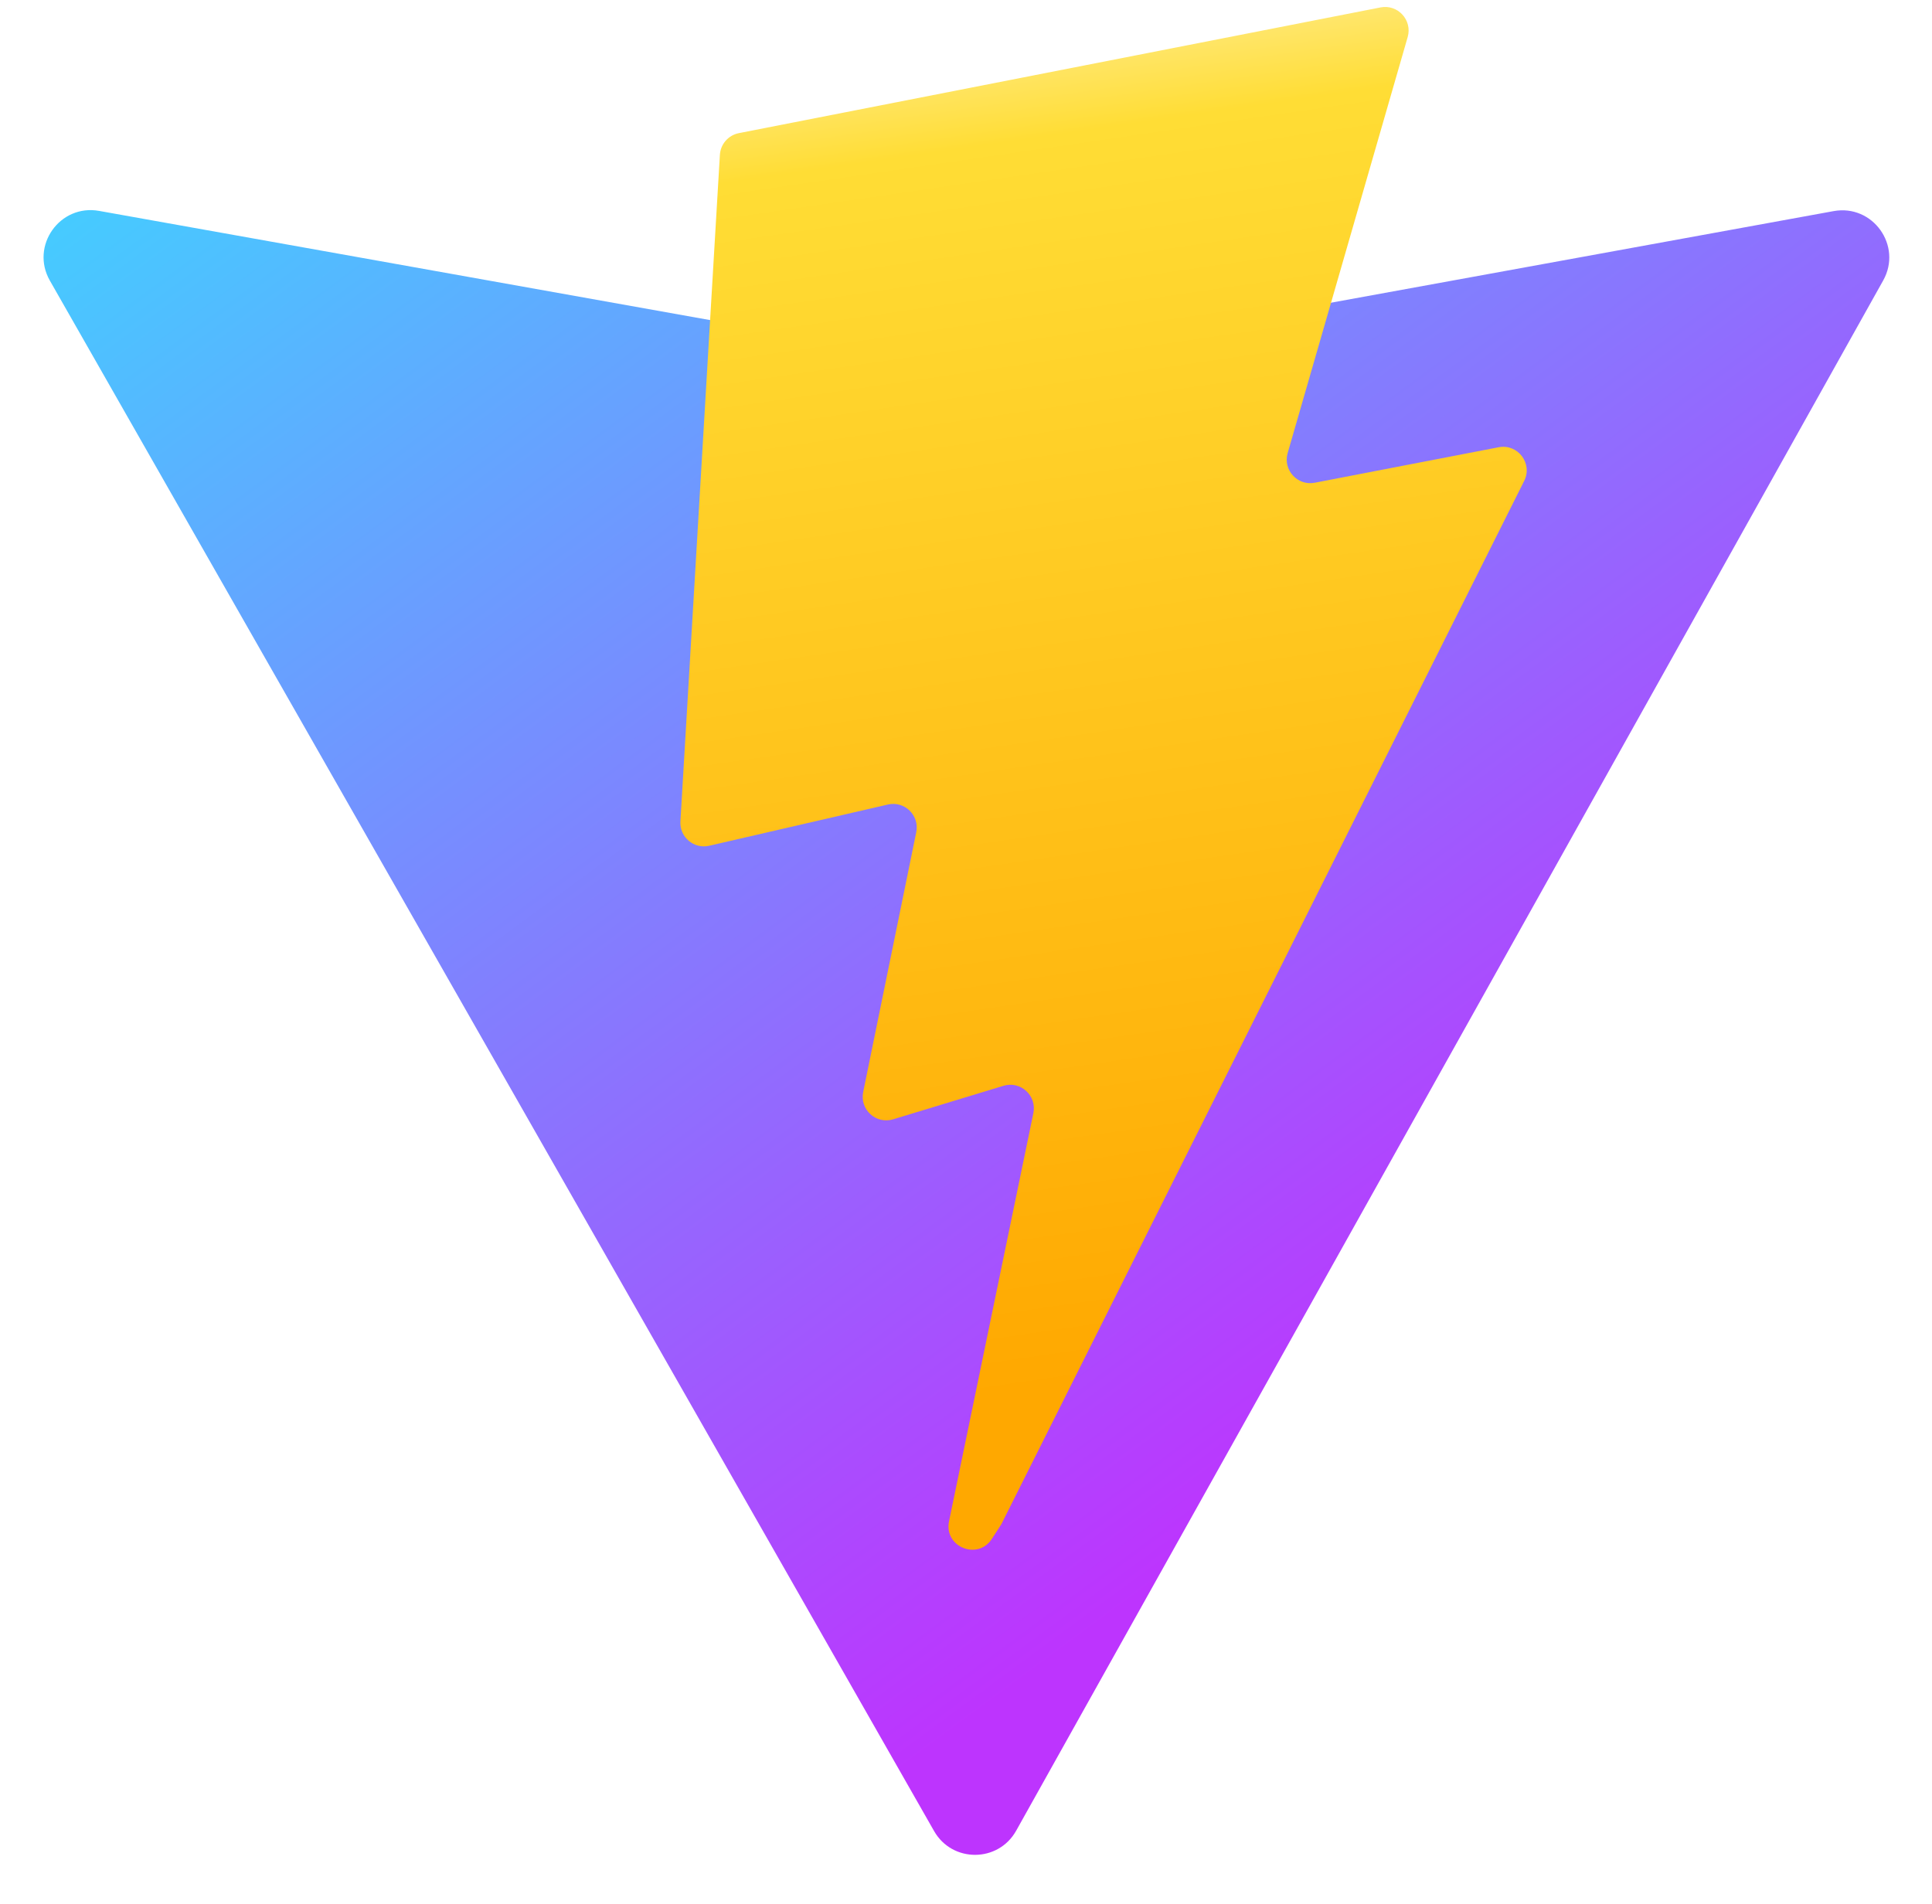
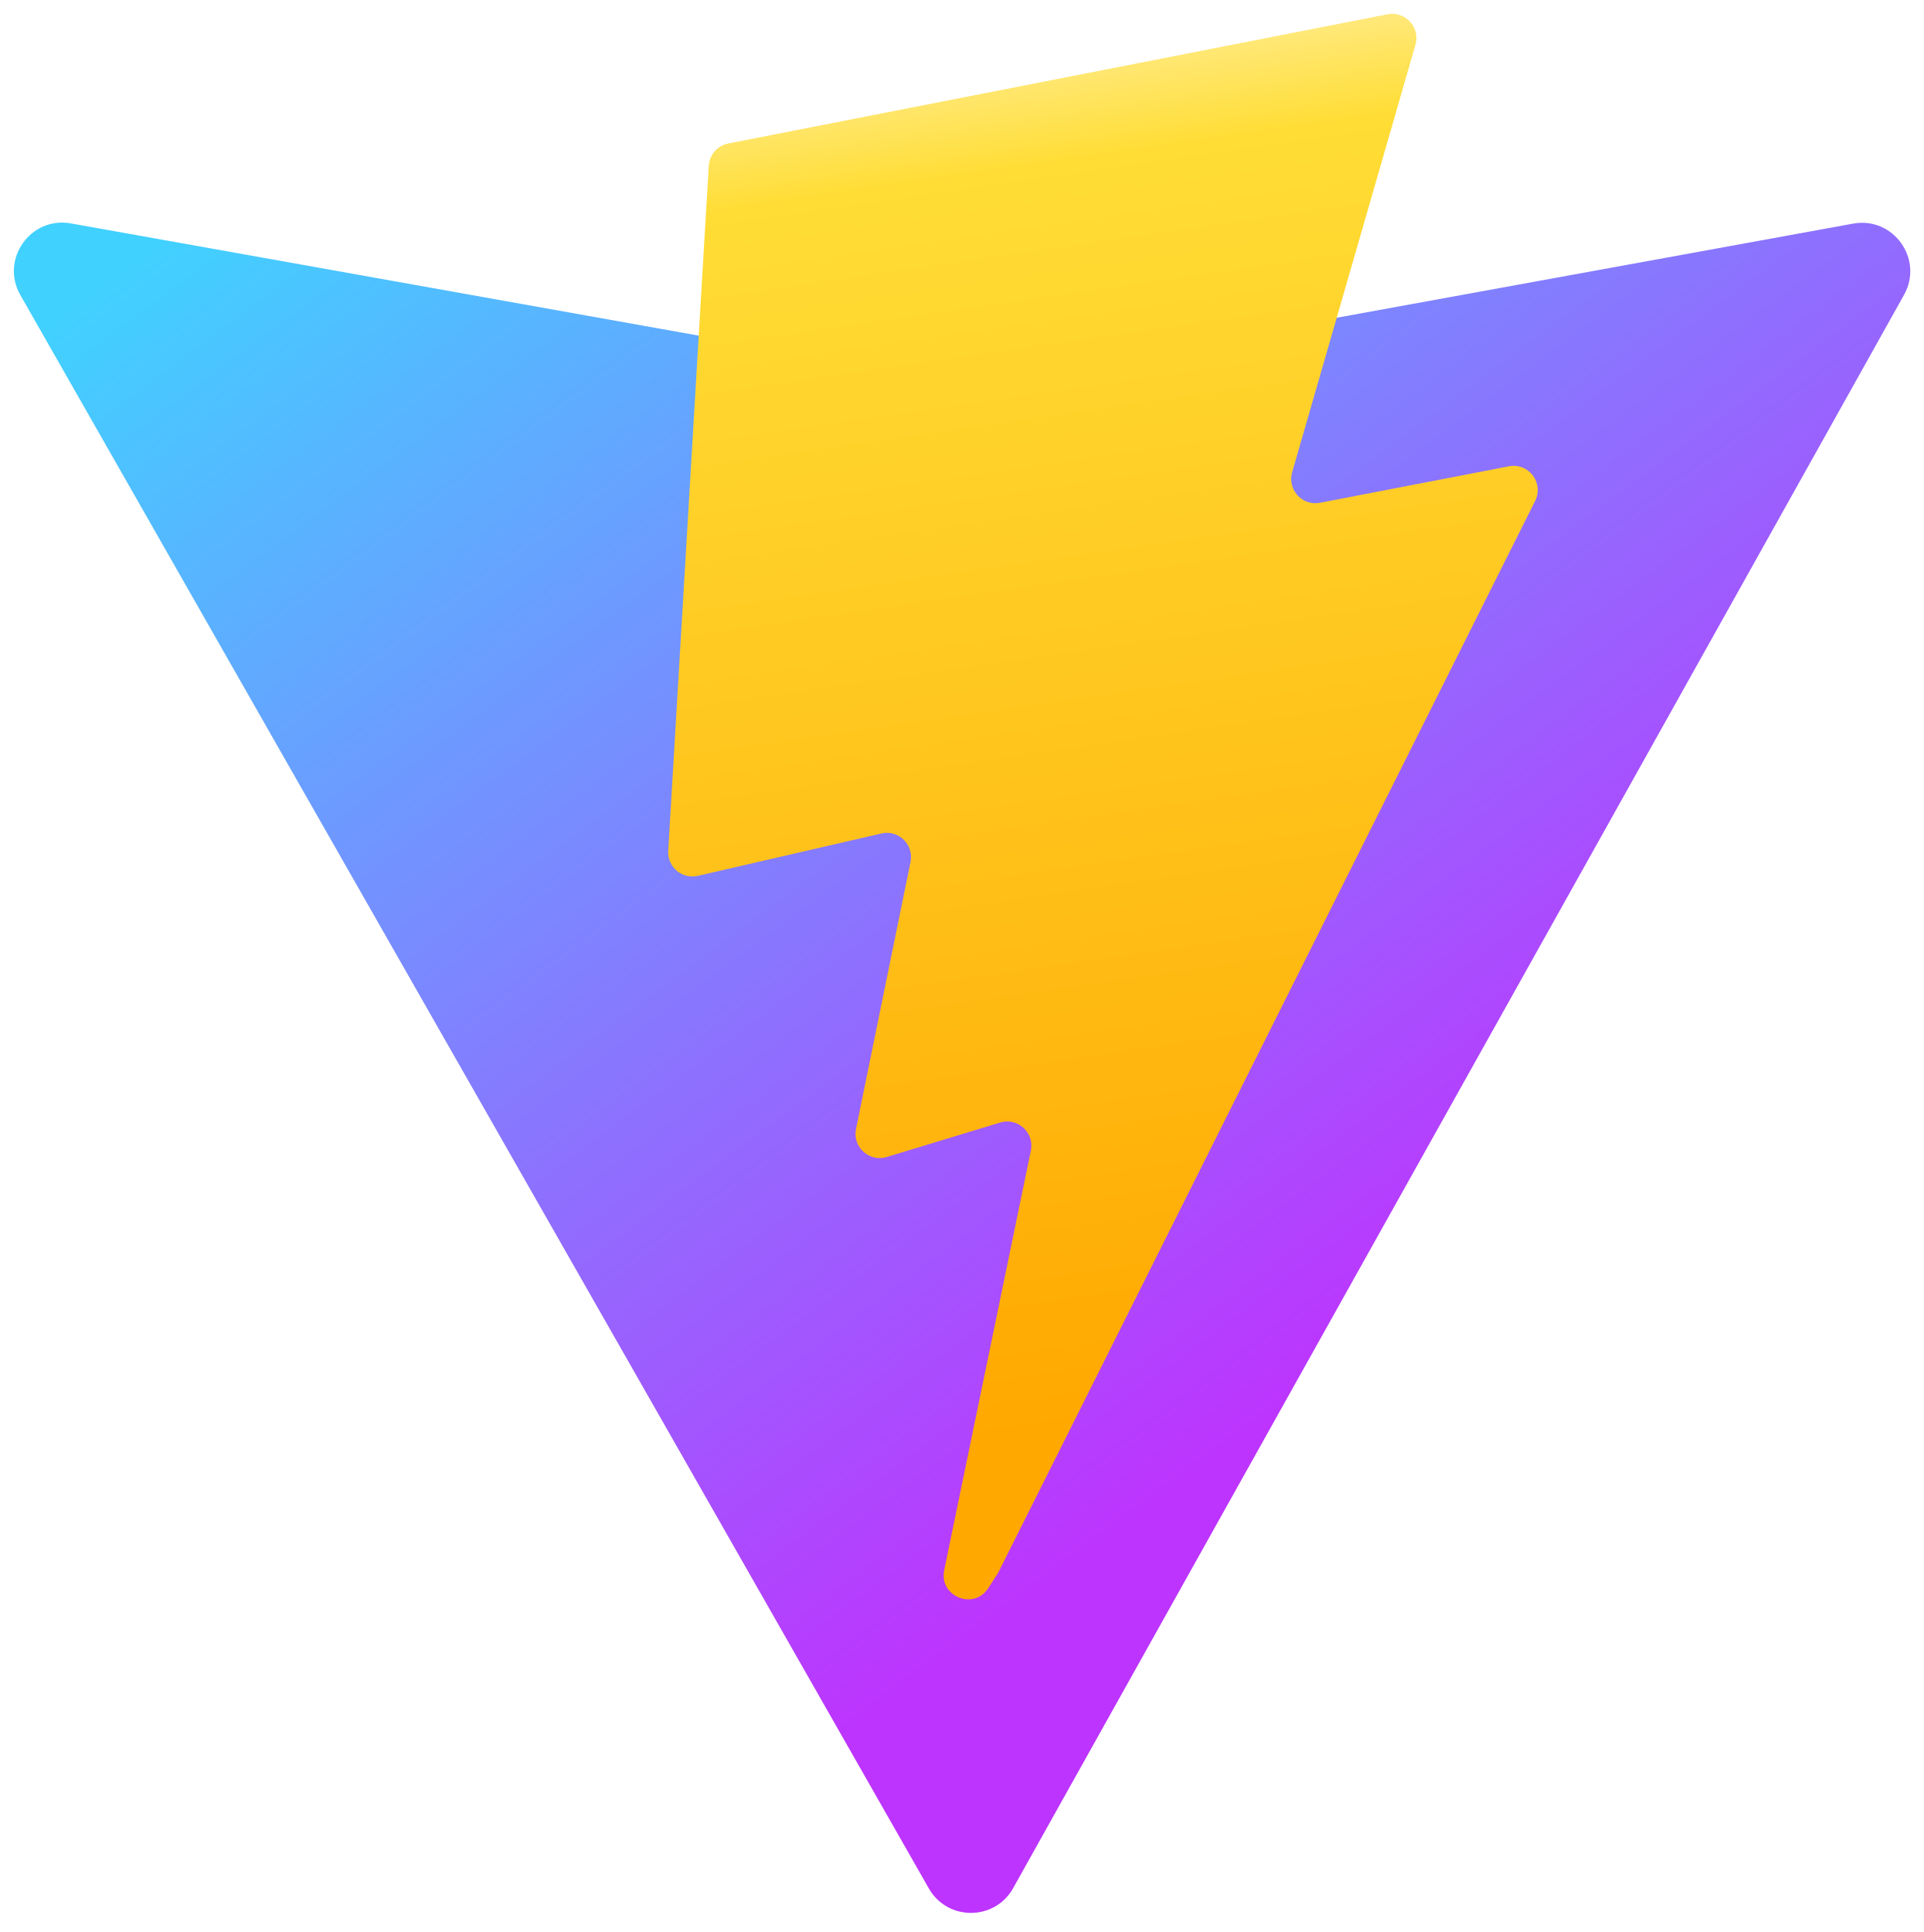
- <svg xmlns="http://www.w3.org/2000/svg" viewBox="0 0 410 404" fill="none">
-   <path d="M399.641 59.525L215.643 388.545C211.844 395.338 202.084 395.378 198.228 388.618L10.582 59.556C6.381 52.19 12.68 43.267 21.028 44.759L205.223 77.682C206.398 77.892 207.601 77.89 208.776 77.676L389.119 44.806C397.439 43.289 403.768 52.143 399.641 59.525Z" fill="url(#paint0_linear)" />
-   <path d="M292.965 1.574L156.801 28.255C154.563 28.694 152.906 30.59 152.771 32.866L144.395 174.33C144.198 177.662 147.258 180.248 150.51 179.498L188.42 170.749C191.967 169.931 195.172 173.055 194.443 176.622L183.18 231.775C182.422 235.487 185.907 238.661 189.532 237.56L212.947 230.446C216.577 229.344 220.065 232.527 219.297 236.242L201.398 322.875C200.278 328.294 207.486 331.249 210.492 326.603L212.5 323.5L323.454 102.072C325.312 98.365 322.108 94.137 318.036 94.923L279.014 102.454C275.347 103.161 272.227 99.746 273.262 96.158L298.731 7.867C299.767 4.273 296.636 0.855 292.965 1.574Z" fill="url(#paint1_linear)" />
-   <defs>
-     <linearGradient id="paint0_linear" x1="6" y1="33" x2="235" y2="344" gradientUnits="userSpaceOnUse">
-       <stop stop-color="#41D1FF" />
-       <stop offset="1" stop-color="#BD34FE" />
-     </linearGradient>
-     <linearGradient id="paint1_linear" x1="194.651" y1="8.818" x2="236.076" y2="292.989" gradientUnits="userSpaceOnUse">
-       <stop stop-color="#FFEA83" />
-       <stop offset="0.083" stop-color="#FFDD35" />
-       <stop offset="1" stop-color="#FFA800" />
-     </linearGradient>
-   </defs>
+ <svg xmlns="http://www.w3.org/2000/svg" height="2500" preserveAspectRatio="xMidYMid" width="2490" viewBox="-1.871 -0.407 259.721 257.849">
+   <linearGradient id="a" x1="-.828%" x2="57.636%" y1="7.652%" y2="78.411%">
+     <stop offset="0" stop-color="#41d1ff" />
+     <stop offset="1" stop-color="#bd34fe" />
+   </linearGradient>
+   <linearGradient id="b" x1="43.376%" x2="50.316%" y1="2.242%" y2="89.03%">
+     <stop offset="0" stop-color="#ffea83" />
+     <stop offset=".083" stop-color="#ffdd35" />
+     <stop offset="1" stop-color="#ffa800" />
+   </linearGradient>
+   <path d="M255.153 37.938L134.897 252.976c-2.483 4.44-8.862 4.466-11.382.048L.875 37.958c-2.746-4.814 1.371-10.646 6.827-9.67l120.385 21.517a6.537 6.537 0 0 0 2.322-.004l117.867-21.483c5.438-.991 9.574 4.796 6.877 9.62z" fill="url(#a)" />
+   <path d="M185.432.063L96.44 17.501a3.268 3.268 0 0 0-2.634 3.014l-5.474 92.456a3.268 3.268 0 0 0 3.997 3.378l24.777-5.718c2.318-.535 4.413 1.507 3.936 3.838l-7.361 36.047c-.495 2.426 1.782 4.5 4.151 3.78l15.304-4.649c2.372-.72 4.652 1.36 4.15 3.788l-11.698 56.621c-.732 3.542 3.979 5.473 5.943 2.437l1.313-2.028 72.516-144.72c1.215-2.423-.88-5.186-3.54-4.672l-25.505 4.922c-2.396.462-4.435-1.77-3.759-4.114l16.646-57.705c.677-2.35-1.37-4.583-3.769-4.113z" fill="url(#b)" />
</svg>
